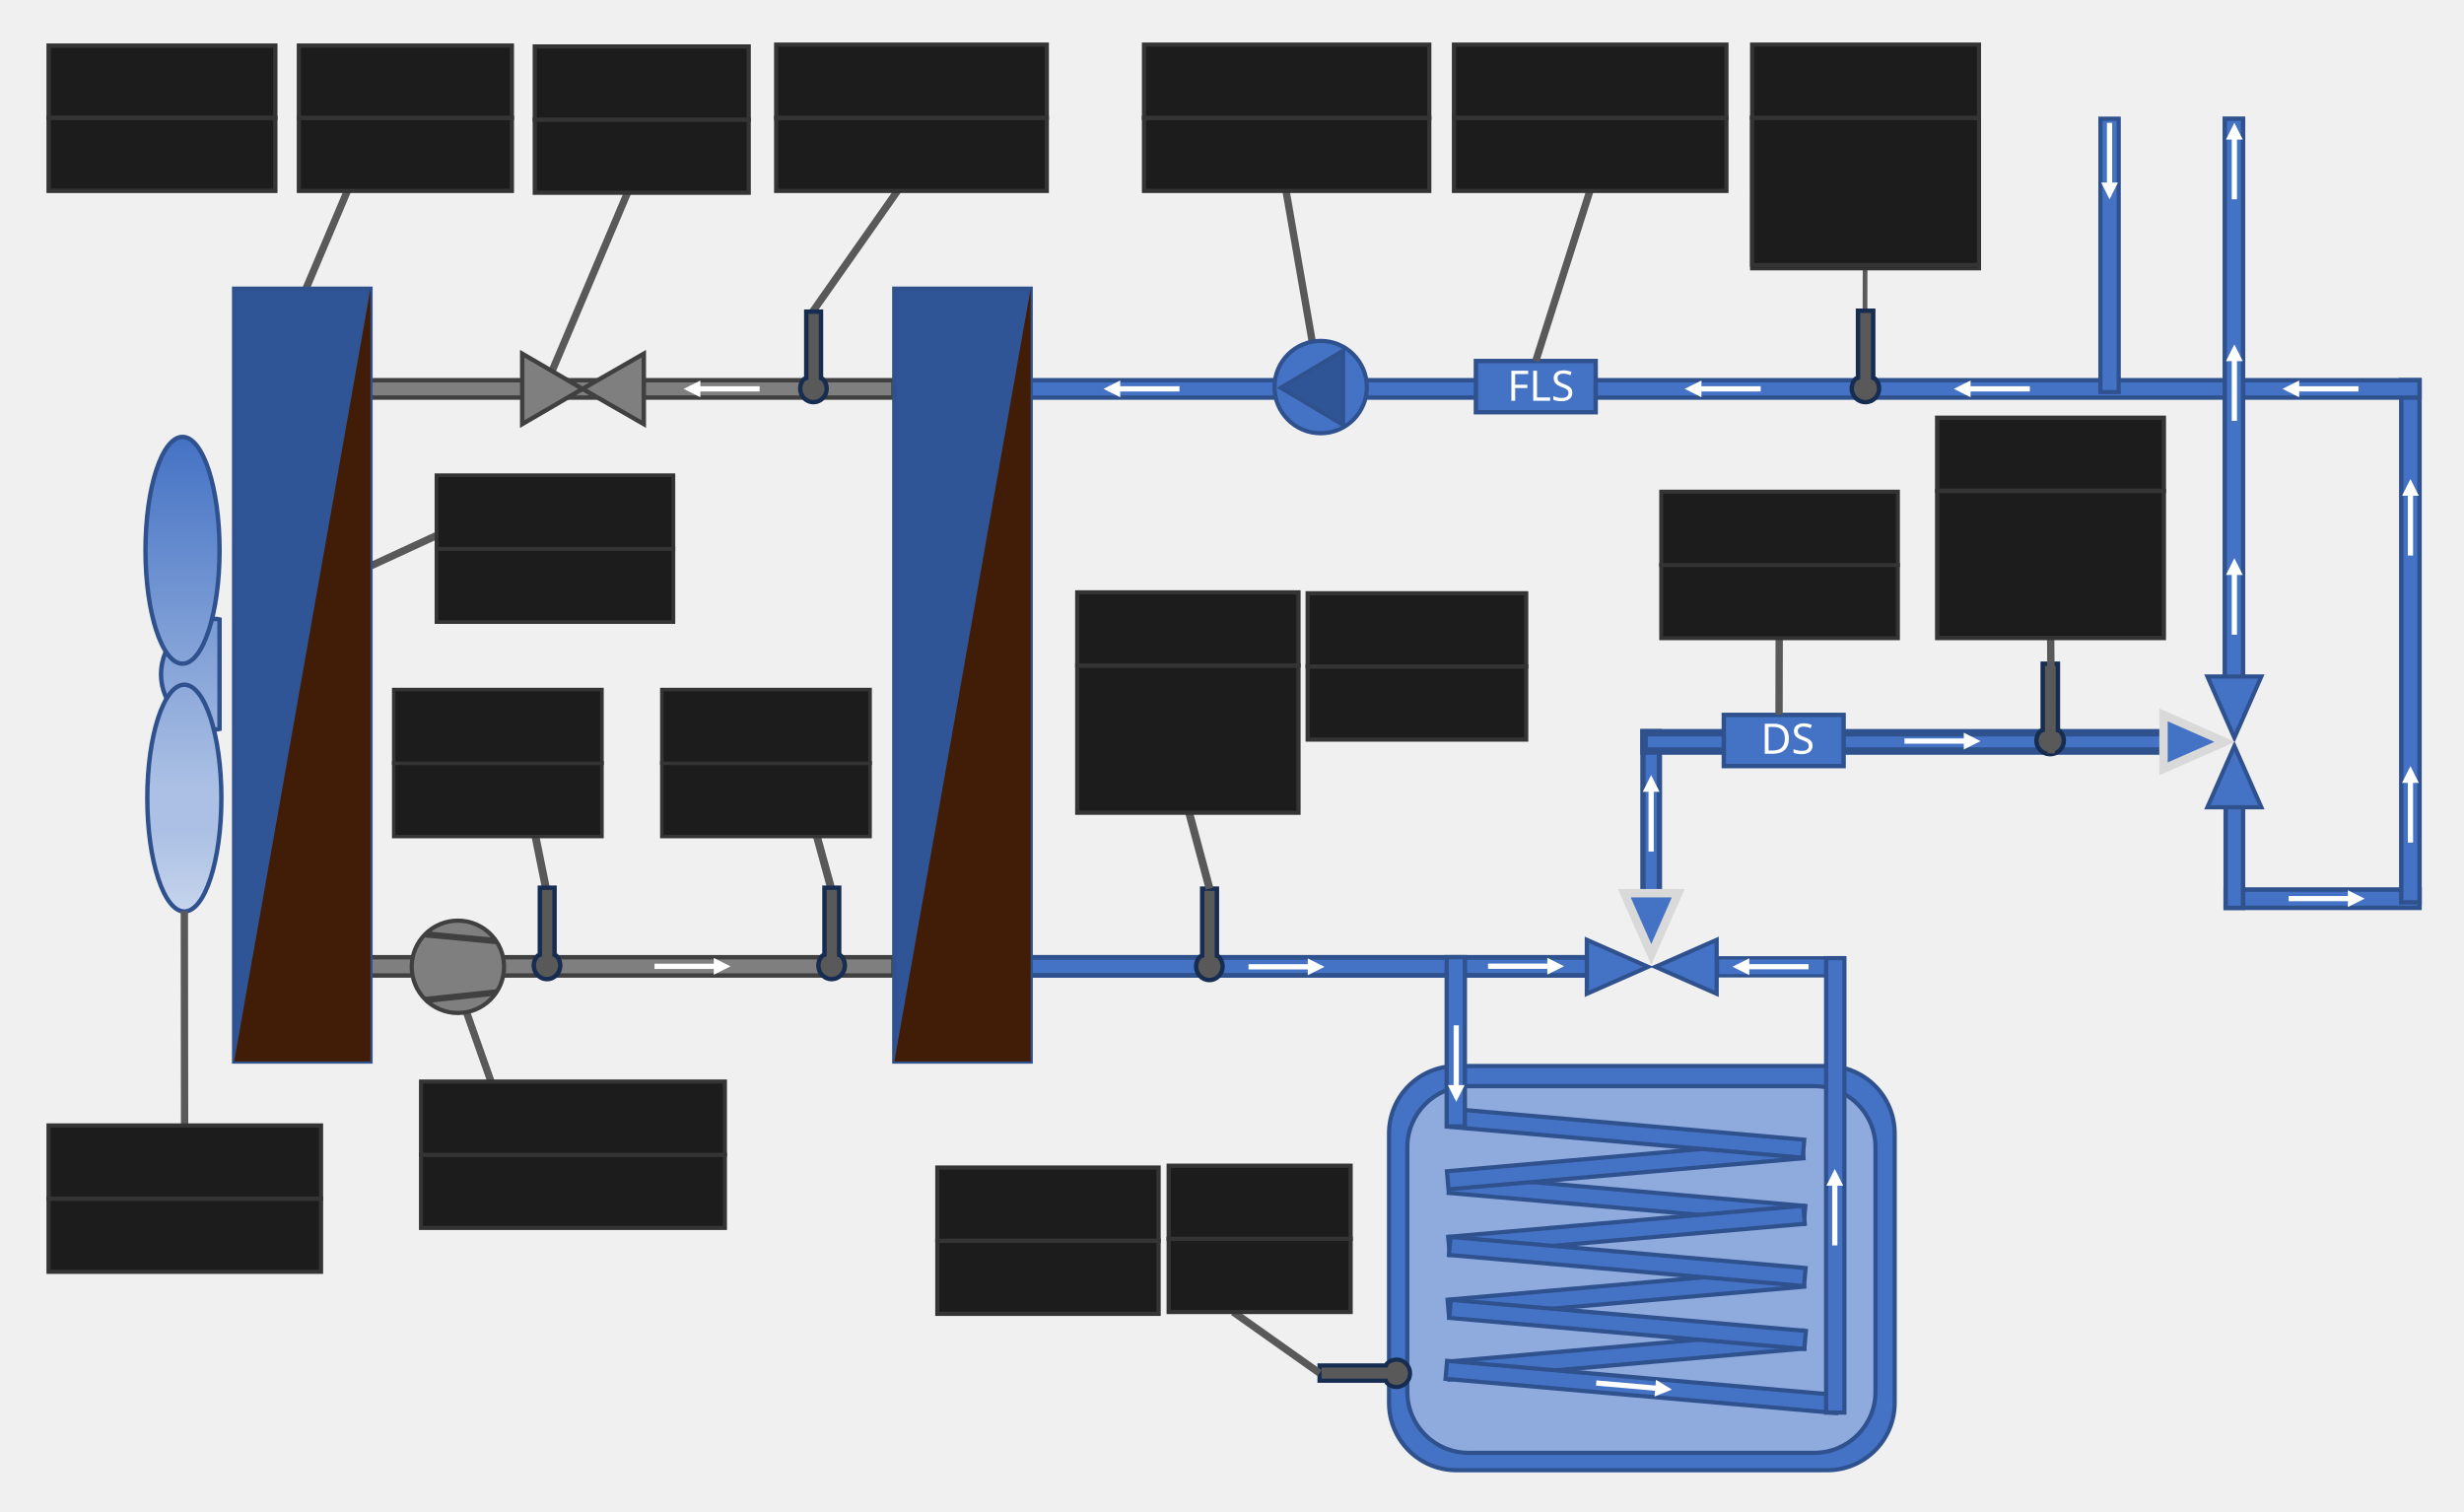
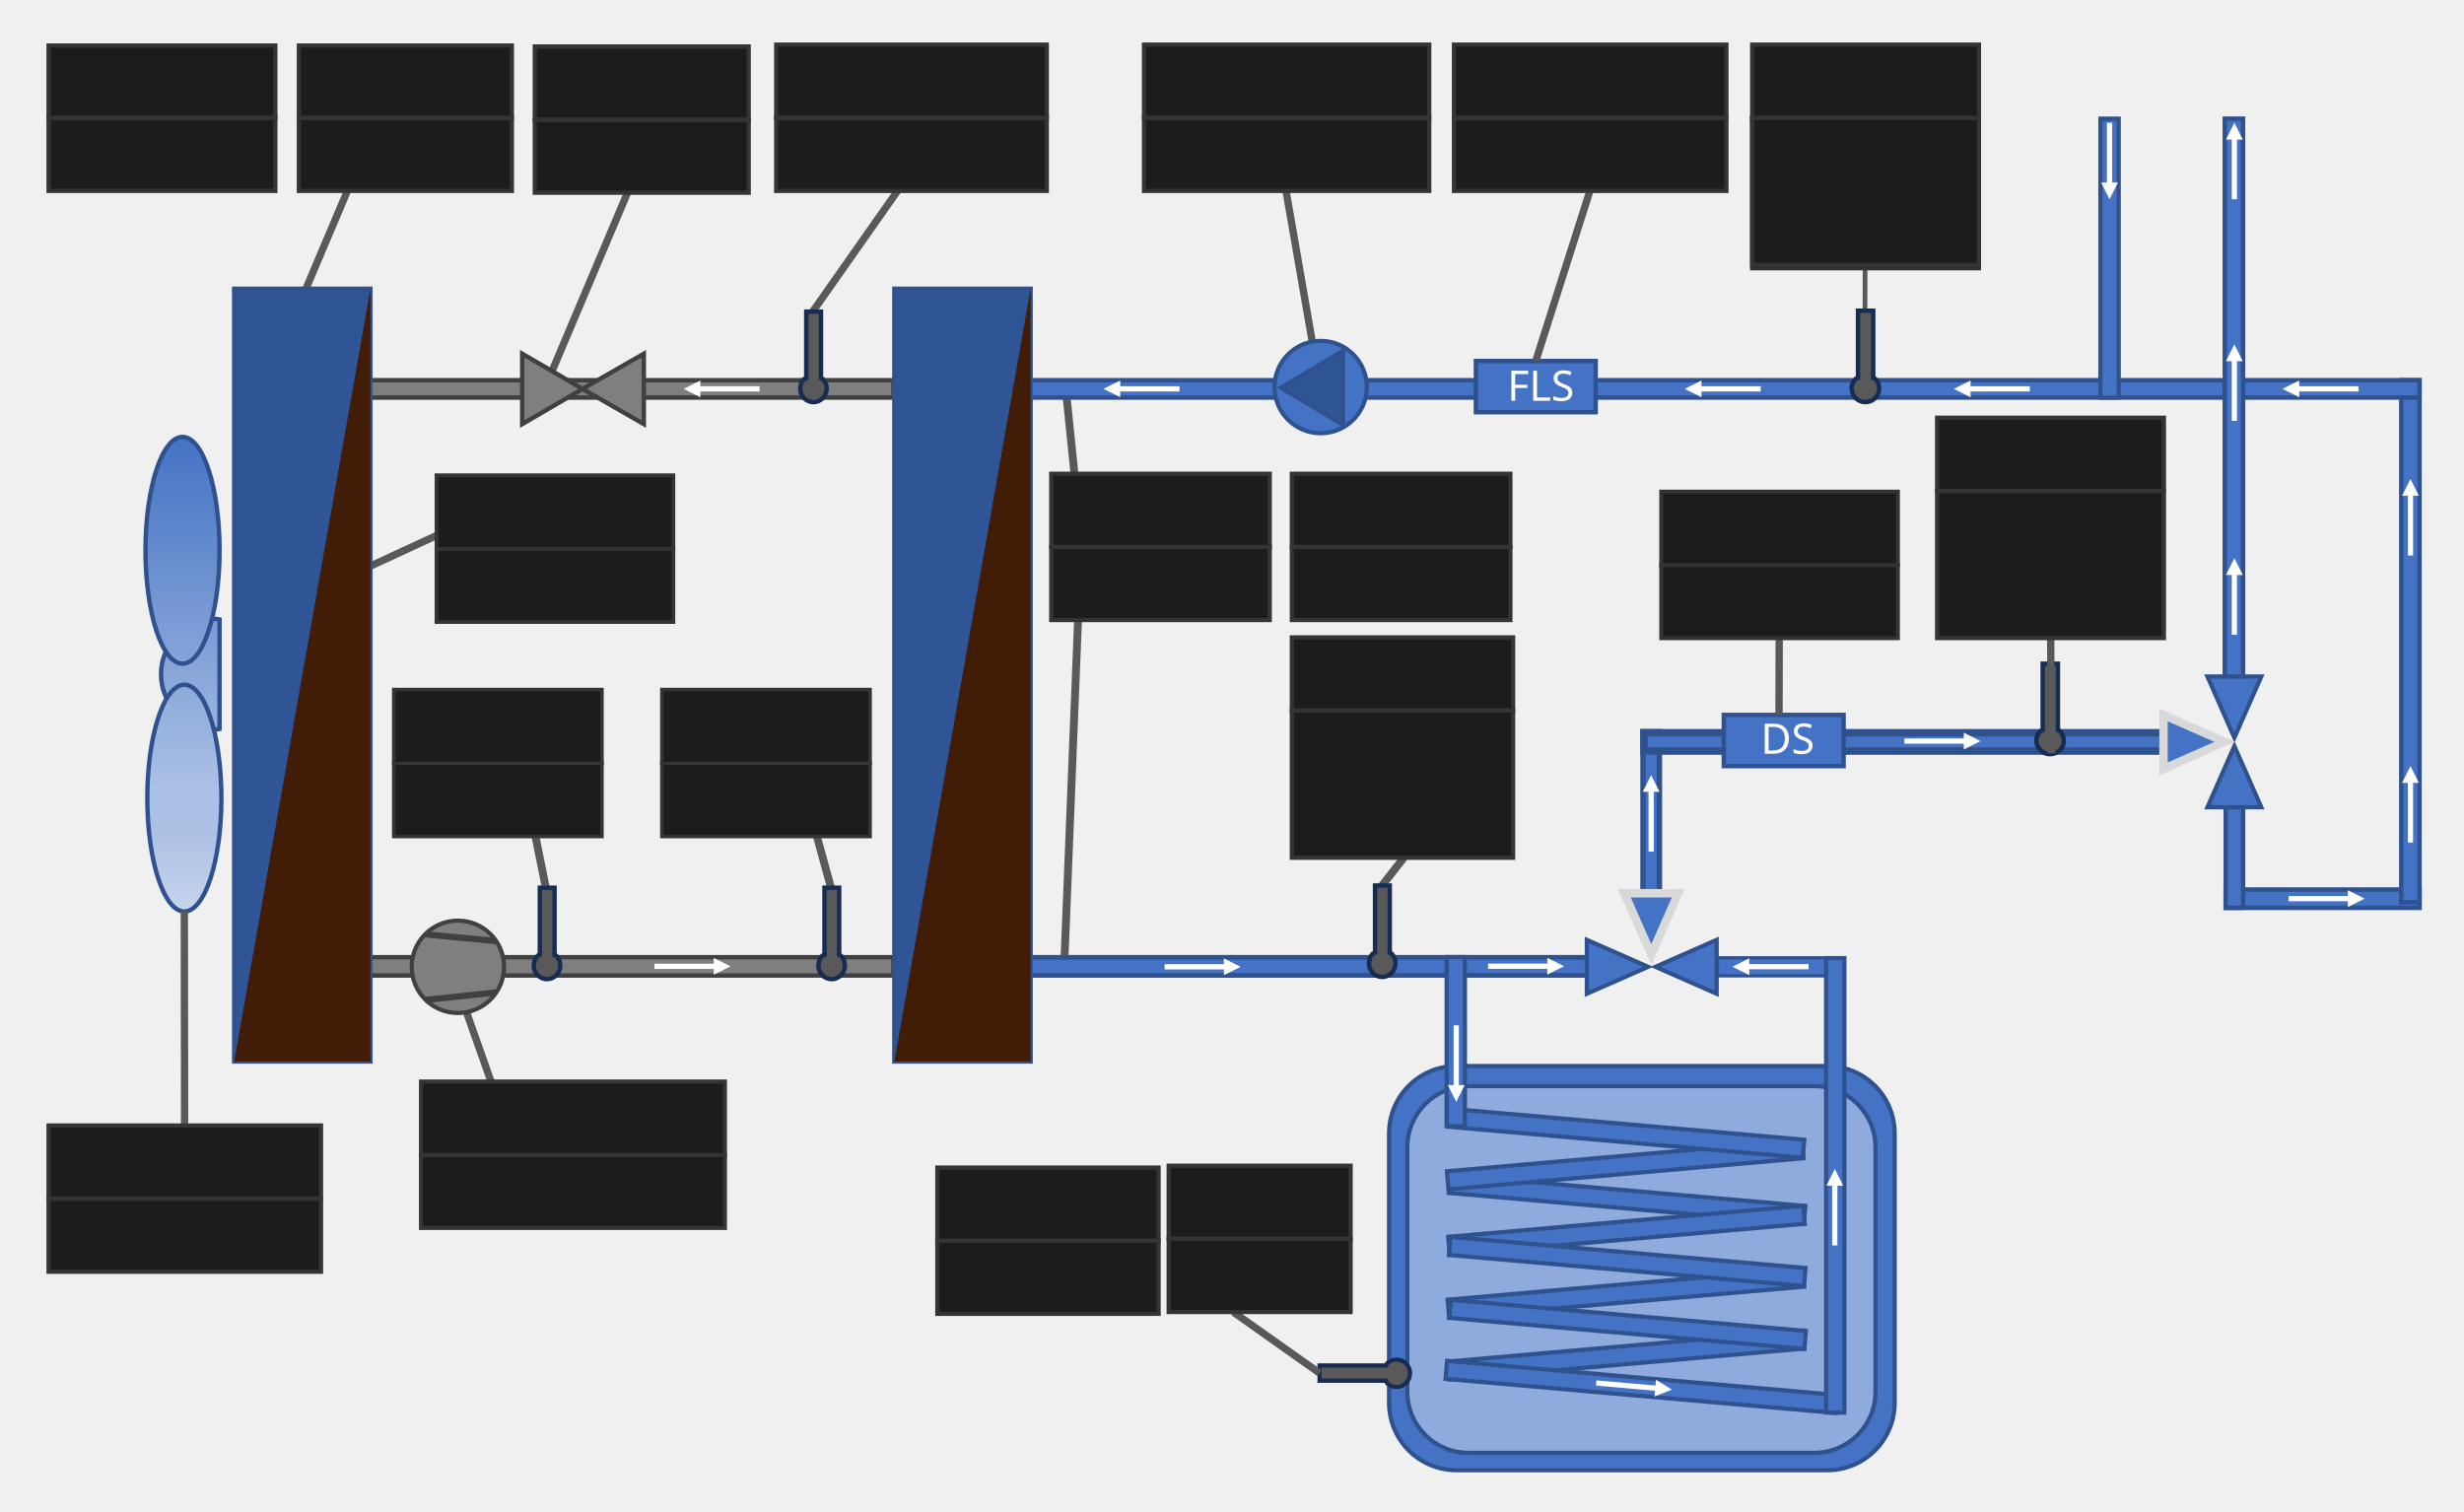
<svg xmlns="http://www.w3.org/2000/svg" width="2560" height="1570" viewBox="0 0 2560 1570" xml:space="preserve" overflow="hidden" version="1.1" id="svg88">
  <defs id="defs12">
    <linearGradient x1="362" y1="761.5" x2="362" y2="1280.5" gradientUnits="userSpaceOnUse" spreadMethod="reflect" id="fill0" gradientTransform="matrix(0.95,0,0,0.95,-154.8875,-267.9625)">
      <stop offset="0" stop-color="#4472C4" id="stop1" />
      <stop offset="0.74" stop-color="#ABC0E4" id="stop2" />
      <stop offset="0.83" stop-color="#ABC0E4" id="stop3" />
      <stop offset="1" stop-color="#C7D5ED" id="stop4" />
    </linearGradient>
    <linearGradient x1="362" y1="761.5" x2="362" y2="1280.5" gradientUnits="userSpaceOnUse" spreadMethod="reflect" id="fill1" gradientTransform="matrix(0.95,0,0,0.95,-154.8875,-267.9625)">
      <stop offset="0" stop-color="#4472C4" id="stop5" />
      <stop offset="0.74" stop-color="#ABC0E4" id="stop6" />
      <stop offset="0.83" stop-color="#ABC0E4" id="stop7" />
      <stop offset="1" stop-color="#C7D5ED" id="stop8" />
    </linearGradient>
    <linearGradient x1="362" y1="761.5" x2="362" y2="1280.5" gradientUnits="userSpaceOnUse" spreadMethod="reflect" id="fill2" gradientTransform="matrix(0.95,0,0,0.95,-154.8875,-267.9625)">
      <stop offset="0" stop-color="#4472C4" id="stop9" />
      <stop offset="0.74" stop-color="#ABC0E4" id="stop10" />
      <stop offset="0.83" stop-color="#ABC0E4" id="stop11" />
      <stop offset="1" stop-color="#C7D5ED" id="stop12" />
    </linearGradient>
  </defs>
  <g id="layer1" transform="translate(1.5625,-1.5625)">
+     <g id="Spreizung" transform="matrix(0.95,0,0,0.95,-318.7104,-117.8248)" style="display:inline">
+       <path d="m 1104.467,870.596 14.549,-363.753" stroke="#595959" stroke-width="13.719" stroke-miterlimit="8" fill="none" fill-rule="evenodd" id="path18-8-8" style="display:inline;stroke-width:8.163;stroke-dasharray:none" transform="matrix(1.052632,0,0,1.052632,335.4846,256.3531)" />
+       <path d="M 1510.739,661.48 1499.295,549.94" stroke="#595959" stroke-width="13.719" stroke-miterlimit="8" fill="none" fill-rule="evenodd" id="path18-8" style="display:inline;stroke-width:8.593;stroke-dasharray:none" />
+       <rect x="1483.5" y="723.752" width="239" height="80" stroke="#343434" stroke-width="4.583" stroke-miterlimit="8" fill="#1c1c1c" id="spread_value" />
+       <rect x="1483.5" y="643.752" width="239" height="80" stroke="#343434" stroke-width="4.583" stroke-miterlimit="8" fill="#1c1c1c" id="spread_label" />
+     </g>
    <g id="refrigerant-pipes" style="display:inline">
      <rect x="382.337" y="396.562" width="544.35" height="18.05" stroke="#404040" stroke-width="4.583" stroke-miterlimit="8" fill="#7f7f7f" id="rect12" />
      <rect x="366.188" y="996.013" width="560.5" height="19" stroke="#404040" stroke-width="4.583" stroke-miterlimit="8" fill="#7f7f7f" id="rect21" />
      <path d="m 678.438,1002.774 h 65.93 v 5.434 h -65.93 z m 61.579,-5.995 17.413,8.711 -17.413,8.711 z" fill="#ffffff" id="Flow-Arrow-2" style="stroke-width:0.95" />
      <path d="m 787.655,402.867 h -65.93 v 5.434 h 65.93 z m -61.579,-5.995 -17.413,8.711 17.413,8.711 z" fill="#ffffff" id="Flow-Arrow-1" style="stroke-width:0.95" />
    </g>
    <g id="fan">
      <path d="m 223.256,644.513 3.281,0.662 V 758.798 l -3.281,0.665 c -31.767,0 -57.519,-25.735 -57.519,-57.475 0,-31.742 25.752,-57.475 57.519,-57.475 z" stroke="#2f528f" stroke-width="4.583" stroke-miterlimit="8" fill="url(#fill2)" fill-rule="evenodd" id="path26" style="fill:url(#fill2)" />
      <path d="m 151.488,830.712 c 0,-65.056 17.225,-117.8 38.475,-117.8 21.25,0 38.475,52.744 38.475,117.8 0,65.056 -17.225,117.8 -38.475,117.8 -21.25,0 -38.475,-52.744 -38.475,-117.8 z" stroke="#2f528f" stroke-width="4.583" stroke-miterlimit="8" fill="url(#fill0)" fill-rule="evenodd" id="path24" style="fill:url(#fill0)" />
      <path d="m 149.588,573.263 c 0,-65.059 17.225,-117.8 38.475,-117.8 21.249,0 38.475,52.741 38.475,117.8 0,65.059 -17.226,117.8 -38.475,117.8 -21.25,0 -38.475,-52.741 -38.475,-117.8 z" stroke="#2f528f" stroke-width="4.583" stroke-miterlimit="8" fill="url(#fill1)" fill-rule="evenodd" id="path25" style="fill:url(#fill1)" />
    </g>
-     <g id="dhw-pipes">
+     <g id="dhw-pipes" style="display:inline">
      <rect x="1782.775" y="996.64" width="112.912" height="18.695" stroke="#2f528f" stroke-width="3.421" stroke-miterlimit="8" fill="#4472c4" id="rect18" />
      <rect x="1705.442" y="761.725" width="17.059" height="193.258" stroke="#2f528f" stroke-width="5.574" stroke-miterlimit="8" fill="#4472c4" id="rect15-9" />
      <rect x="1706.551" y="762.828" width="561.079" height="19" stroke="#2f528f" stroke-width="7.78" stroke-miterlimit="8" fill="#4472c4" id="rect71-0" style="display:inline" />
      <rect x="2310.837" y="925.713" width="201.4" height="19" stroke="#2f528f" stroke-width="4.661" stroke-miterlimit="8" fill="#4472c4" id="rect71" />
      <rect x="2310.837" y="821.213" width="18.05" height="123.5" stroke="#2f528f" stroke-width="4.583" stroke-miterlimit="8" fill="#4472c4" id="rect15" />
      <rect x="2493.238" y="396.562" width="19" height="542.45" stroke="#2f528f" stroke-width="4.583" stroke-miterlimit="8" fill="#4472c4" id="rect70" />
      <rect x="1059.688" y="396.562" width="1452.55" height="18.05" stroke="#2f528f" stroke-width="4.583" stroke-miterlimit="8" fill="#4472c4" id="rect17" />
-       <rect x="2180.688" y="124.862" width="19" height="284.05" stroke="#2f528f" stroke-width="4.354" stroke-miterlimit="8" fill="#4472c4" id="rect16" />
+       <rect x="2180.688" y="124.862" width="19" height="289.75" stroke="#2f528f" stroke-width="4.398" stroke-miterlimit="8" fill="#4472c4" id="rect16" />
      <rect x="2309.887" y="124.862" width="19" height="605.15" stroke="#2f528f" stroke-width="4.583" stroke-miterlimit="8" fill="#4472c4" id="rect19" />
      <rect x="1017.786" y="996.164" width="659.095" height="18.698" stroke="#2f528f" stroke-width="4.964" stroke-miterlimit="8" fill="#4472c4" id="rect22" />
    </g>
    <g id="evaporator">
      <rect x="927.638" y="301.562" width="141.55" height="802.75" stroke="#2f528f" stroke-width="4.583" stroke-miterlimit="8" fill="#2f5597" id="rect30" />
      <path d="m 927.638,1104.312 141.55,-802.75 v 802.75 z" stroke="#2f528f" stroke-width="0" stroke-miterlimit="8" fill="#411d07" fill-rule="evenodd" id="path30" style="display:inline" />
    </g>
    <g id="DHW-Valve" transform="matrix(0.95,0,0,0.95,10.71258,-28.5625)">
      <path d="m 1972.5,1370.5 -67,-29.5 67,-29.5 z" stroke="#2f528f" stroke-width="4.583" stroke-miterlimit="8" fill="#4472c4" fill-rule="evenodd" id="path49" transform="translate(-108,-252)" style="display:inline" />
      <path d="m 1830.5,1311.5 67,29.5 -67,29.5 z" stroke="#2f528f" stroke-width="4.583" stroke-miterlimit="8" fill="#4472c4" fill-rule="evenodd" id="path50" transform="translate(-108,-252)" />
      <path d="m 1930.5,1260.5 -29.5,67 -29.5,-67 z" stroke="#d9d9d9" stroke-width="9.167" stroke-miterlimit="8" fill="#4472c4" fill-rule="evenodd" id="path51" transform="translate(-108,-252)" />
    </g>
    <g id="water-tank">
      <path d="m 1441.588,1179.049 c 0,-38.656 31.331,-69.987 69.987,-69.987 h 385.377 c 38.656,0 69.987,31.331 69.987,69.987 v 279.927 c 0,38.656 -31.331,69.987 -69.987,69.987 h -385.377 c -38.656,0 -69.987,-31.331 -69.987,-69.987 z" stroke="#2f528f" stroke-width="4.354" stroke-miterlimit="8" fill="#4472c4" fill-rule="evenodd" id="path71" style="display:inline" />
      <path d="m 1460.588,1193.451 c 0,-35.065 28.424,-63.489 63.489,-63.489 h 359.423 c 35.065,0 63.489,28.424 63.489,63.489 v 253.973 c 0,35.065 -28.424,63.489 -63.489,63.489 h -359.423 c -35.065,0 -63.489,-28.424 -63.489,-63.489 z" stroke="#2f528f" stroke-width="4.354" stroke-miterlimit="8" fill="#8faadc" fill-rule="evenodd" id="path72" style="display:inline" />
      <path d="m 1505.247,1222.179 368.866,32.272 -1.643,18.715 -368.866,-32.272 z" stroke="#2f528f" stroke-width="4.354" stroke-miterlimit="8" fill="#4472c4" fill-rule="evenodd" id="path74" />
      <path d="m 1503.043,1286.513 368.866,-32.272 1.634,18.715 -368.866,32.272 z" stroke="#2f528f" stroke-width="4.354" stroke-miterlimit="8" fill="#4472c4" fill-rule="evenodd" id="path75" />
      <path d="m 1501.723,1218.398 368.866,-32.272 1.634,18.715 -368.866,32.272 z" stroke="#2f528f" stroke-width="4.354" stroke-miterlimit="8" fill="#4472c4" fill-rule="evenodd" id="path76" />
      <path d="m 1502.426,1351.825 368.866,-32.272 1.634,18.715 -368.866,32.272 z" stroke="#2f528f" stroke-width="4.354" stroke-miterlimit="8" fill="#4472c4" fill-rule="evenodd" id="path77" />
      <path d="m 1505.494,1286.618 368.866,32.272 -1.643,18.715 -368.866,-32.272 z" stroke="#2f528f" stroke-width="4.354" stroke-miterlimit="8" fill="#4472c4" fill-rule="evenodd" id="path78" />
      <path d="m 1502.701,1416.112 368.866,-32.272 1.634,18.715 -368.866,32.272 z" stroke="#2f528f" stroke-width="4.354" stroke-miterlimit="8" fill="#4472c4" fill-rule="evenodd" id="path79" />
      <path d="m 1505.836,1351.996 368.866,32.272 -1.643,18.715 -368.866,-32.272 z" stroke="#2f528f" stroke-width="4.354" stroke-miterlimit="8" fill="#4472c4" fill-rule="evenodd" id="path80" />
      <path d="m 1501.922,1415.352 405.755,35.502 -1.634,18.715 -405.755,-35.502 z" stroke="#2f528f" stroke-width="4.354" stroke-miterlimit="8" fill="#4472c4" fill-rule="evenodd" id="path81" />
    </g>
    <path d="m 1504.136,1153.361 368.866,32.272 -1.643,18.715 -368.866,-32.272 z" stroke="#2f528f" stroke-width="4.354" stroke-miterlimit="8" fill="#4472c4" fill-rule="evenodd" id="path73" />
    <g id="BPV-Valve" transform="matrix(0.95,0,0,0.95,-52.2875,-28.5625)">
      <path d="m 2634.5,1023.5 -29.5,67 -29.5,-67 z" stroke="#2f528f" stroke-width="4.583" stroke-miterlimit="8" fill="#4472c4" fill-rule="evenodd" id="path52" transform="translate(-108,-252)" />
      <path d="m 2575.5,1166.5 29.5,-67 29.5,67 z" stroke="#2f528f" stroke-width="4.583" stroke-miterlimit="8" fill="#4472c4" fill-rule="evenodd" id="path53" transform="translate(-108,-252)" />
      <path d="m 2527.5,1065.5 67,29.5 -67,29.5 z" stroke="#d9d9d9" stroke-width="9.167" stroke-miterlimit="8" fill="#4472c4" fill-rule="evenodd" id="path54" transform="translate(-108,-252)" />
    </g>
    <rect x="1501.487" y="995.908" width="18.901" height="175.805" stroke="#2f528f" stroke-width="4.453" stroke-miterlimit="8" fill="#4472c4" id="rect81" />
    <rect x="1895.688" y="996.963" width="19" height="472.15" stroke="#2f528f" stroke-width="4.354" stroke-miterlimit="8" fill="#4472c4" id="rect82" />
    <rect style="fill:none;stroke:none;stroke-width:4.077" id="dhw_mixer_value" width="139.254" height="57.651" x="1645.11" y="1037.35" />
    <rect style="fill:none;stroke:none;stroke-width:7.89" id="bypass_value" width="69.457" height="140.204" x="2351.225" y="702.185" />
    <g id="Flow-Arrows" style="display:inline">
      <path d="m 1711.187,886.256 v -66.428 h 5.434 v 66.428 z m -5.995,-62.074 8.711,-17.416 8.711,17.416 z" fill="#ffffff" id="Flow-Arrow-7" style="stroke-width:0.95" />
      <path d="m 1977.138,768.773 h 65.93 v 5.434 h -65.93 z m 61.579,-5.995 17.413,8.711 -17.413,8.711 z" fill="#ffffff" id="Flow-Arrow-8" style="stroke-width:0.95" />
-       <path d="m 1295.572,1003.27 h 65.93 v 5.434 h -65.93 z m 61.579,-5.995 17.413,8.711 -17.413,8.711 z" fill="#ffffff" id="Flow-Arrow-6" style="stroke-width:0.95" />
+       <path d="m 1208.438,1003.27 h 65.93 v 5.434 h -65.93 z m 61.579,-5.995 17.413,8.711 -17.413,8.711 z" fill="#ffffff" id="Flow-Arrow-6" style="stroke-width:0.95" />
      <path d="m 2107.367,402.832 h -65.93 v 5.434 h 65.93 z m -61.579,-5.995 -17.413,8.711 17.413,8.711 z" fill="#ffffff" id="Flow-Arrow-5" style="stroke-width:0.95" />
      <path d="m 1827.763,402.832 h -65.93 v 5.434 h 65.93 z m -61.579,-5.995 -17.413,8.711 17.413,8.711 z" fill="#ffffff" id="Flow-Arrow-4" style="stroke-width:0.95" />
      <path d="m 1223.889,402.832 h -65.93 v 5.434 h 65.93 z m -61.579,-5.995 -17.413,8.711 17.413,8.711 z" fill="#ffffff" id="Flow-Arrow-3" style="stroke-width:0.95" />
    </g>
    <g id="bpv-closed-arrows" transform="matrix(0.95,0,0,0.95,-52.2875,-28.5625)" style="display:inline">
      <path d="m 2363.36,166 v 69.924 h -5.72 V 166 Z m 6.31,65.341 -9.17,18.333 -9.17,-18.333 z" fill="#ffffff" id="path67" />
      <path d="M 2602.14,501.674 V 431.75 h 5.72 v 69.924 z m -6.31,-65.341 9.17,-18.333 9.17,18.333 z" fill="#ffffff" id="path68" transform="translate(-108,-252)" />
      <path d="m 2494.14,492 v -69.924 h 5.72 V 492 Z m -6.31,-65.341 9.17,-18.333 9.17,18.333 z" fill="#ffffff" id="path68-4" />
      <path d="m 2494.14,725.798 v -69.924 h 5.72 v 69.924 z m -6.31,-65.341 9.17,-18.333 9.17,18.333 z" fill="#ffffff" id="path68-8" />
    </g>
    <g id="bpv-open-arrows" transform="matrix(0.95,0,0,0.95,-52.2875,-28.5625)" style="display:inline">
      <path d="M 2686.71,953.174 V 883.25 h 5.72 v 69.924 z m -6.31,-65.341 9.17,-18.333 9.17,18.333 z" fill="#ffffff" id="path68-0-2" />
      <path d="m 2686.71,639.195 v -69.924 h 5.72 v 69.924 z m -6.31,-65.341 9.17,-18.333 9.17,18.333 z" fill="#ffffff" id="path68-0-2-4" />
      <path d="m 2632.727,454.1 h -69.4 v 5.72 h 69.4 z m -64.82,-6.31 -18.33,9.17 18.33,9.17 z" fill="#ffffff" id="path88-9-5" />
      <path d="m 2556.3,1011.58 h 69.4 v 5.72 h -69.4 z m 64.82,-6.31 18.33,9.17 -18.33,9.17 z" fill="#ffffff" id="path88-9-8" />
    </g>
    <g id="dhw-closed-arrows">
      <path d="m 1544.438,1002.655 h 65.93 v 5.434 h -65.93 z m 61.579,-5.994 17.413,8.711 -17.413,8.711 z" fill="#ffffff" id="Flow-Arrow-6-4" style="display:inline;stroke-width:0.95" />
    </g>
    <g id="dhw-open-arrows" transform="matrix(0.95,0,0,0.95,-52.2875,-28.5625)" style="display:inline">
      <path d="m 2031.282,1086.026 h -69.4 v 5.72 h 69.4 z m -64.82,-6.31 -18.33,9.17 18.33,9.17 z" fill="#ffffff" id="Flow-Arrow-4-8" />
      <path d="m 2057.14,1393.67 v -69.92 h 5.72 v 69.92 z m -6.31,-65.34 9.17,-18.33 9.17,18.33 z" fill="#ffffff" id="path83" />
      <path d="m 1799.333,1541.253 69.136,6.049 -0.498,5.698 -69.136,-6.049 z m 65.123,-0.637 17.461,10.733 -19.059,7.537 z" fill="#ffffff" id="path88-9-2-7" />
      <path d="m 1648.86,1153 v 69.92 h -5.72 V 1153 Z m 6.31,65.34 -9.17,18.33 -9.17,-18.33 z" fill="#ffffff" id="path82" />
    </g>
    <g id="Info" transform="matrix(0.95,0,0,0.95,-50.80748,553.2394)">
      <rect style="fill:none;stroke:none;stroke-width:5.698" id="t_room_is_value" width="526.316" height="80.5" x="2179.5" y="866.656" />
      <rect style="fill:none;stroke:none;stroke-width:5.846" id="cop_value" width="526.316" height="80.5" x="2179.5" y="787.709" />
      <rect style="fill:none;stroke:none;stroke-width:6.154" id="therm_leistung_value" width="526.316" height="80.5" x="2179.5" y="708.761" />
      <rect style="fill:none;stroke:none;stroke-width:7.364" id="betriebsart_value" width="526.316" height="80.5" x="2179.5" y="629.814" />
      <rect style="fill:none;stroke:none;stroke-width:7.953" id="betriebsmodus_value" width="526.316" height="80.5" x="2179.5" y="550.866" />
      <rect style="fill:none;stroke:none;stroke-width:7.876" id="fehlercode_value" width="526.316" height="78.947" x="2179.5" y="471.919" />
    </g>
    <g id="Speicher-Soll" transform="matrix(0.95,0,0,0.95,-52.2875,-83.6625)" style="display:inline">
      <path d="m 1369.388,1435.967 v -15.818 h 69.169 l 0.807,-1.966 c 2.555,-2.575 6.08,-4.17 9.975,-4.17 7.78,0 14.098,6.384 14.098,14.25 0,7.866 -6.317,14.25 -14.098,14.25 -3.895,0 -7.42,-1.596 -9.975,-4.17 l -0.979,-2.375 z" stroke="#172c51" stroke-width="4.354" stroke-miterlimit="8" fill="#595959" fill-rule="evenodd" id="path87" transform="matrix(1.052632,0,0,1.052632,55.03947,88.06579)" />
      <path d="m 1369.388,1428.058 -89.656,-63.446" stroke="#595959" stroke-width="7.62" stroke-miterlimit="8" fill="none" fill-rule="evenodd" id="path12" transform="matrix(1.052632,0,0,1.052632,55.03947,88.06579)" />
      <rect x="1439.5" y="1696.5" width="199" height="80" stroke="#343434" stroke-width="4.583" stroke-miterlimit="8" fill="#1c1c1c" id="storage_setpoint_value" transform="translate(-108,-252)" />
      <rect x="1439.5" y="1616.5" width="199" height="80" stroke="#343434" stroke-width="4.583" stroke-miterlimit="8" fill="#1c1c1c" id="storage_setpoint_label" transform="translate(-108,-252)" />
    </g>
    <g id="Speicher" transform="matrix(0.95,0,0,0.95,-52.2875,-83.6625)" style="display:inline">
      <rect x="1186.5" y="1698.5" width="242" height="80" stroke="#343434" stroke-width="4.583" stroke-miterlimit="8" fill="#1c1c1c" id="storage_value" transform="translate(-108,-252)" />
      <rect x="1186.5" y="1618.5" width="242" height="80" stroke="#343434" stroke-width="4.583" stroke-miterlimit="8" fill="#1c1c1c" id="storage_label" transform="translate(-108,-252)" />
    </g>
    <g id="Verdichter" transform="matrix(0.95,0,0,0.95,-42.2875,-28.5625)" style="display:inline">
      <path d="m 477.263,1036.501 39.142,110.881" stroke="#595959" stroke-width="7.62" stroke-miterlimit="8" fill="none" fill-rule="evenodd" id="path55" transform="matrix(1.052632,0,0,1.052632,44.51316,30.06579)" />
      <g id="compressor_on_off_group" transform="translate(-147.368)">
        <rect style="fill:none;fill-opacity:1;stroke:none;stroke-width:14.437" id="comp_rect" width="111.141" height="105.584" x="638.208" y="1036.208" />
        <path d="m 748.5,1341 c 0,-27.89 22.609,-50.5 50.5,-50.5 27.89,0 50.5,22.61 50.5,50.5 0,27.89 -22.61,50.5 -50.5,50.5 -27.891,0 -50.5,-22.61 -50.5,-50.5 z" stroke="#404040" stroke-width="4.583" stroke-miterlimit="8" fill="#7f7f7f" fill-rule="evenodd" id="path40" transform="translate(-108,-252)" />
        <path d="M 0,0 77.526,8.22" stroke="#404040" stroke-width="6.875" stroke-miterlimit="8" fill="none" fill-rule="evenodd" transform="matrix(1,0,0,-1,655.5,1125.23)" id="path41" />
        <path d="m 763.5,1305.5 77.431,7.347" stroke="#404040" stroke-width="6.875" stroke-miterlimit="8" fill="none" fill-rule="evenodd" id="path42" transform="translate(-108,-252)" />
      </g>
      <rect x="503.29" y="1294.442" width="332.403" height="80.144" stroke="#343434" stroke-width="4.439" stroke-miterlimit="8" fill="#1c1c1c" id="compressor_value" />
      <rect x="503.29" y="1214.442" width="332.403" height="80.144" stroke="#343434" stroke-width="4.439" stroke-miterlimit="8" fill="#1c1c1c" id="compressor_label" />
    </g>
    <g id="Luefter" transform="matrix(0.95,0,0,0.95,-52.2875,-28.5625)" style="display:inline">
      <path d="m 189.963,948.038 0.264,222.405" stroke="#595959" stroke-width="7.62" stroke-miterlimit="8" fill="none" fill-rule="evenodd" id="path69" transform="matrix(1.052632,0,0,1.052632,55.03947,30.06579)" />
      <rect x="214.5" y="1594.5" width="298" height="80" stroke="#343434" stroke-width="4.583" stroke-miterlimit="8" fill="#1c1c1c" id="fan_value" transform="translate(-108,-252)" />
      <rect x="214.5" y="1514.5" width="298" height="80" stroke="#343434" stroke-width="4.583" stroke-miterlimit="8" fill="#1c1c1c" id="fan_label" transform="translate(-108,-252)" />
    </g>
    <g id="Vorlauf-BH" transform="matrix(0.95,0,0,0.95,-59.50625,-28.5625)" style="display:inline">
      <path d="m 2120.733,691.062 h 15.818 v 69.169 l 1.966,0.807 c 2.575,2.555 4.17,6.08 4.17,9.975 0,7.78 -6.384,14.098 -14.25,14.098 -7.866,0 -14.25,-6.317 -14.25,-14.098 0,-3.895 1.596,-7.42 4.17,-9.975 l 2.375,-0.979 z" stroke="#172c51" stroke-width="4.583" stroke-miterlimit="8" fill="#595959" fill-rule="evenodd" id="path64" transform="matrix(1.052632,0,0,1.052632,62.63816,30.06579)" />
      <path d="m 2129.012,663.987 0.75,120.175" stroke="#595959" stroke-width="7.62" stroke-miterlimit="8" fill="none" fill-rule="evenodd" id="path19" transform="matrix(1.052632,0,0,1.052632,62.63816,30.06579)" />
      <rect style="fill:none;stroke:none;stroke-width:5.187" id="flow_bh_uart_value" width="235.646" height="76.475" x="2018.237" y="587.987" transform="matrix(1.052632,0,0,1.052632,55.03947,30.06579)" />
      <rect style="fill:none;stroke:none;stroke-width:5.187" id="flow_bh_can_value" width="235.646" height="76.475" x="2018.237" y="511.513" transform="matrix(1.052632,0,0,1.052632,55.03947,30.06579)" />
      <rect x="2018.315" y="511.59" width="235.492" height="152.796" stroke="#343434" stroke-width="4.508" stroke-miterlimit="8" fill="#1c1c1c" id="rect65" transform="matrix(1.052632,0,0,1.052632,55.03947,30.06579)" />
      <rect x="2018.313" y="435.588" width="235.494" height="75.848" stroke="#343434" stroke-width="4.506" stroke-miterlimit="8" fill="#1c1c1c" id="flow_bh_label" transform="matrix(1.052632,0,0,1.052632,55.03947,30.06579)" />
    </g>
    <g id="Druck" transform="matrix(0.95,0,0,0.95,-49.61049,-28.5625)" style="display:inline">
      <rect x="1742.737" y="744.263" width="124.45" height="53.2" stroke="#2f528f" stroke-width="4.583" stroke-miterlimit="8" fill="#4472c4" id="rect63" style="display:inline" transform="matrix(1.052632,0,0,1.052632,101.3553,30.06579)" />
      <text fill="#ffffff" font-family="Calibri, Calibri_MSFontService, sans-serif" font-weight="400" font-size="43.7px" id="text63" x="1781.07" y="784.638" style="stroke-width:0.95" transform="matrix(1.052632,0,0,1.052632,101.3553,30.06579)">DS</text>
      <path d="m 1800.288,664.613 -0.181,79.501" stroke="#595959" stroke-width="7.62" stroke-miterlimit="8" fill="none" fill-rule="evenodd" id="path63" transform="matrix(1.052632,0,0,1.052632,101.3553,30.06579)" />
      <rect x="1721.687" y="588.312" width="245.947" height="76.301" stroke="#343434" stroke-width="4.053" stroke-miterlimit="8" fill="#1c1c1c" id="pressure_value" transform="matrix(1.052632,0,0,1.052632,55.03947,30.06579)" />
      <rect x="1721.687" y="512.312" width="245.947" height="76.301" stroke="#343434" stroke-width="4.053" stroke-miterlimit="8" fill="#1c1c1c" id="pressure_label" transform="matrix(1.052632,0,0,1.052632,55.03947,30.06579)" />
    </g>
-     <g id="Vorlauf-Soll" transform="matrix(0.95,0,0,0.95,-52.2875,-89.3625)" style="display:inline">
+     <g id="Vorlauf-Soll" transform="matrix(0.95,0,0,0.95,-68.71042,-213.5354)" style="display:inline">
      <rect x="1591.5" y="1076.5" width="239" height="80" stroke="#343434" stroke-width="4.583" stroke-miterlimit="8" fill="#1c1c1c" id="flow_setpoint_value" transform="translate(-108,-252)" />
      <rect x="1591.5" y="996.5" width="239" height="80" stroke="#343434" stroke-width="4.583" stroke-miterlimit="8" fill="#1c1c1c" id="flow_setpoint_label" transform="translate(-108,-252)" />
    </g>
-     <g id="Vorlauf" transform="matrix(0.95,0,0,0.95,-52.2875,-89.3625)" style="display:inline">
-       <path d="m 1247.465,924.763 h 15.295 v 69.873 l 1.891,0.807 c 2.498,2.584 4.037,6.146 4.037,10.079 0,7.866 -6.165,14.241 -13.775,14.241 -7.609,0 -13.775,-6.375 -13.775,-14.241 0,-3.933 1.539,-7.495 4.037,-10.079 l 2.289,-0.979 z" stroke="#172c51" stroke-width="4.583" stroke-miterlimit="8" fill="#595959" fill-rule="evenodd" id="path70" transform="matrix(1.052632,0,0,1.052632,55.03947,94.06579)" />
-       <path d="m 1255.112,924.763 -21.198,-78.85" stroke="#595959" stroke-width="13.719" stroke-miterlimit="8" fill="none" fill-rule="evenodd" id="path18" style="stroke-width:8.163;stroke-dasharray:none" transform="matrix(1.052632,0,0,1.052632,55.03947,94.06579)" />
+     <g id="Vorlauf" transform="matrix(0.95,0,0,0.95,170.6896,-42.58542)" style="display:inline">
+       <path d="m 1208.826,878.006 25.088,-32.093" stroke="#595959" stroke-width="13.719" stroke-miterlimit="8" fill="none" fill-rule="evenodd" id="path18" style="stroke-width:8.163;stroke-dasharray:none" transform="matrix(1.052632,0,0,1.052632,55.03947,94.06579)" />
+       <path d="m 1322.491,1014.868 h 16.1 v 73.55 l 1.99,0.85 c 2.63,2.72 4.25,6.47 4.25,10.61 0,8.28 -6.49,14.99 -14.5,14.99 -8.01,0 -14.5,-6.71 -14.5,-14.99 0,-4.14 1.62,-7.89 4.25,-10.61 l 2.41,-1.03 z" stroke="#172c51" stroke-width="4.825" stroke-miterlimit="8" fill="#595959" fill-rule="evenodd" id="path70" />
      <rect style="fill:none;stroke:none;stroke-width:8.593" id="flow_uart_value" width="242" height="80.5" x="1231.5" y="904" />
      <rect style="fill:none;stroke:none;stroke-width:8.593" id="flow_can_value" width="242" height="80.5" x="1231.5" y="759.5" transform="translate(0,64)" />
      <rect x="1339.5" y="1075.5" width="242" height="161" stroke="#343434" stroke-width="4.583" stroke-miterlimit="8" fill="#1c1c1c" id="rect56" transform="translate(-108,-252)" style="display:inline" />
      <rect x="1339.5" y="995.5" width="242" height="80" stroke="#343434" stroke-width="4.583" stroke-miterlimit="8" fill="#1c1c1c" id="flow_label" transform="translate(-108,-252)" />
    </g>
    <g id="hot_gas_condenser" transform="matrix(0.95,0,0,0.95,122.6058,9.09458)" style="display:inline">
      <path d="m 864.235,914.592 -18.637,-67.978" stroke="#595959" stroke-width="13.719" stroke-miterlimit="8" fill="none" fill-rule="evenodd" id="path18-2" style="stroke-width:8.163;stroke-dasharray:none" transform="matrix(1.052632,0,0,1.052632,-129.0588,9.511735)" />
      <path d="m 770.967,962.852 h 16.1 v 73.549 l 1.99,0.85 c 2.63,2.72 4.25,6.47 4.25,10.61 0,8.28 -6.49,14.99 -14.5,14.99 -8.01,0 -14.5,-6.71 -14.5,-14.99 0,-4.14 1.62,-7.89 4.25,-10.61 l 2.41,-1.03 z" stroke="#172c51" stroke-width="4.825" stroke-miterlimit="8" fill="#595959" fill-rule="evenodd" id="path70-8" />
      <rect x="672.079" y="775.787" width="216.35" height="76.704" stroke="#343434" stroke-width="3.65" stroke-miterlimit="8" fill="#1c1c1c" id="hot_gas_condenser_value" transform="matrix(1.052632,0,0,1.052632,-114.3219,9.511735)" />
      <rect x="672.079" y="699.787" width="216.35" height="76.704" stroke="#343434" stroke-width="3.65" stroke-miterlimit="8" fill="#1c1c1c" id="hot_gas_condenser_label" transform="matrix(1.052632,0,0,1.052632,-114.3219,9.511735)" />
    </g>
    <g id="hot_gas" transform="matrix(0.95,0,0,0.95,-155.958,9.09468)" style="display:inline">
      <path d="m 567.431,933.112 -18.67,-92.321" stroke="#595959" stroke-width="13.719" stroke-miterlimit="8" fill="none" fill-rule="evenodd" id="path18-2-0" style="stroke-width:8.163;stroke-dasharray:none" transform="matrix(1.052632,0,0,1.052632,164.1663,-9.573348)" />
      <path d="m 752.912,962.852 h 16.1 v 73.55 l 1.99,0.85 c 2.63,2.72 4.25,6.47 4.25,10.61 0,8.28 -6.49,14.99 -14.5,14.99 -8.01,0 -14.5,-6.71 -14.5,-14.99 0,-4.14 1.62,-7.89 4.25,-10.61 l 2.41,-1.03 z" stroke="#172c51" stroke-width="4.825" stroke-miterlimit="8" fill="#595959" fill-rule="evenodd" id="path70-8-8" />
      <rect x="672.079" y="775.787" width="216.35" height="76.704" stroke="#343434" stroke-width="3.65" stroke-miterlimit="8" fill="#1c1c1c" id="hot_gas_value" transform="matrix(1.052632,0,0,1.052632,-114.3219,9.511735)" />
      <rect x="672.079" y="699.787" width="216.35" height="76.704" stroke="#343434" stroke-width="3.65" stroke-miterlimit="8" fill="#1c1c1c" id="hot_gas_label" transform="matrix(1.052632,0,0,1.052632,-114.3219,9.511735)" />
    </g>
    <g id="Verdampfer" transform="matrix(0.95,0,0,0.95,-111.6505,-213.6328)" style="display:inline">
      <path d="m 472.846,548.267 -144.863,66.934" stroke="#595959" stroke-width="7.62" stroke-miterlimit="8" fill="none" fill-rule="evenodd" id="path21" transform="matrix(1.052632,0,0,1.052632,117.5268,224.8766)" />
      <rect x="429.273" y="563.41" width="246.113" height="76.467" stroke="#343434" stroke-width="3.887" stroke-miterlimit="8" fill="#1c1c1c" id="evaporator_value" transform="matrix(1.052632,0,0,1.052632,141.3882,233.1908)" />
      <rect x="429.273" y="487.41" width="246.113" height="76.467" stroke="#343434" stroke-width="3.887" stroke-miterlimit="8" fill="#1c1c1c" id="evaporator_label" transform="matrix(1.052632,0,0,1.052632,141.3882,233.1908)" />
    </g>
    <g id="Ruecklauf" transform="matrix(0.95,0,0,0.95,-48.38331,-28.5625)" style="display:inline">
      <path d="m 2088.89,382.536 0.16,-61.536" stroke="#595959" stroke-width="5.146" stroke-miterlimit="8" fill="none" fill-rule="evenodd" id="path20" />
      <path d="m 1928.833,324.363 h 15.818 v 69.872 l 1.966,0.811 c 2.575,2.578 4.17,6.139 4.17,10.073 0,7.867 -6.384,14.244 -14.25,14.244 -7.866,0 -14.25,-6.377 -14.25,-14.244 0,-3.934 1.596,-7.495 4.17,-10.073 l 2.375,-0.983 z" stroke="#172c51" stroke-width="4.583" stroke-miterlimit="8" fill="#595959" fill-rule="evenodd" id="path65" transform="matrix(1.052632,0,0,1.052632,50.9298,30.06579)" />
      <rect x="1827.469" y="203.579" width="237.02" height="77.374" stroke="#343434" stroke-width="2.98" stroke-miterlimit="8" fill="#1c1c1c" id="return_flow_uart_value" transform="matrix(1.052632,0,0,1.052632,41.125,30.06579)" />
      <rect x="1827.469" y="123.225" width="237.02" height="77.374" stroke="#343434" stroke-width="2.98" stroke-miterlimit="8" fill="#1c1c1c" id="return_flow_can_value" transform="matrix(1.052632,0,0,1.052632,41.125,30.06579)" />
      <rect x="1828.123" y="123.879" width="235.712" height="153.017" stroke="#343434" stroke-width="4.288" stroke-miterlimit="8" fill="#1c1c1c" id="rect60" transform="matrix(1.052632,0,0,1.052632,41.125,30.06579)" />
      <rect x="1828.123" y="47.88" width="235.712" height="76.066" stroke="#343434" stroke-width="4.288" stroke-miterlimit="8" fill="#1c1c1c" id="return_flow_label" transform="matrix(1.052632,0,0,1.052632,41.125,30.06579)" />
    </g>
    <g id="Durchfluss" transform="matrix(0.95,0,0,0.95,-52.2875,-28.5625)" style="display:inline">
      <rect x="1531.838" y="376.612" width="124.45" height="53.2" stroke="#2f528f" stroke-width="4.583" stroke-miterlimit="8" fill="#4472c4" id="rect47" transform="matrix(1.052632,0,0,1.052632,55.03947,30.06579)" />
      <text fill="#ffffff" font-family="Calibri, Calibri_MSFontService, sans-serif" font-weight="400" font-size="43.7px" id="text47" x="1564.47" y="417.938" style="stroke-width:0.95" transform="matrix(1.052632,0,0,1.052632,55.03947,30.06579)">FLS</text>
      <path d="m 1650.426,199.438 -56.36,177.071" stroke="#595959" stroke-width="7.62" stroke-miterlimit="8" fill="none" fill-rule="evenodd" id="path60" transform="matrix(1.052632,0,0,1.052632,55.03947,30.06579)" />
      <rect x="1751.5" y="412.5" width="298" height="80" stroke="#343434" stroke-width="4.583" stroke-miterlimit="8" fill="#1c1c1c" id="flow_rate_value" transform="translate(-108,-252)" />
      <rect x="1751.5" y="332.5" width="298" height="80" stroke="#343434" stroke-width="4.583" stroke-miterlimit="8" fill="#1c1c1c" id="flow_rate_label" transform="translate(-108,-252)" />
    </g>
    <g id="Umwaelzpumpe" transform="matrix(0.95,0,0,0.95,-52.2875,-28.5625)" style="display:inline">
      <path d="m 1334.513,199.438 29.813,171.57" stroke="#595959" stroke-width="7.62" stroke-miterlimit="8" fill="none" fill-rule="evenodd" id="path13" transform="matrix(1.052632,0,0,1.052632,55.03947,30.06579)" />
      <g id="g3" transform="translate(-25.26274)">
        <rect style="fill:none;fill-opacity:1;stroke:none;stroke-width:14.437" id="circ_pump_rect" width="111.14" height="105.583" x="1470.208" y="402.208" />
        <path d="m 1486.5,707 c 0,-27.89 22.61,-50.5 50.5,-50.5 27.89,0 50.5,22.61 50.5,50.5 0,27.891 -22.61,50.5 -50.5,50.5 -27.89,0 -50.5,-22.609 -50.5,-50.5 z" stroke="#2f528f" stroke-width="4.583" stroke-miterlimit="8" fill="#4472c4" fill-rule="evenodd" id="path46" transform="translate(-14,-252)" />
        <path d="m 1547.5,496.262 -68,-40.5 68,-40.5 z" stroke="#2f528f" stroke-width="4.583" stroke-miterlimit="8" fill="#2f5597" fill-rule="evenodd" id="path47" />
      </g>
      <rect x="1412.5" y="412.5" width="312" height="80" stroke="#343434" stroke-width="4.583" stroke-miterlimit="8" fill="#1c1c1c" id="uwp_value" transform="translate(-108,-252)" />
      <rect x="1412.5" y="332.5" width="312" height="80" stroke="#343434" stroke-width="4.583" stroke-miterlimit="8" fill="#1c1c1c" id="uwp_label" transform="translate(-108,-252)" style="display:inline" />
    </g>
    <g id="Kondensat" transform="matrix(0.95,0,0,0.95,-38.2875,-28.5625)" style="display:inline">
      <path d="M 931.229,199.438 839.561,329.893" stroke="#595959" stroke-width="7.62" stroke-miterlimit="8" fill="none" fill-rule="evenodd" id="path15" transform="matrix(1.052632,0,0,1.052632,40.30263,30.06579)" />
      <path d="m 836.115,325.312 h 15.295 v 69.173 l 1.891,0.803 c 2.498,2.553 4.037,6.078 4.037,9.972 0,7.788 -6.165,14.102 -13.775,14.102 -7.609,0 -13.775,-6.314 -13.775,-14.102 0,-3.894 1.539,-7.42 4.037,-9.972 l 2.289,-0.974 z" stroke="#172c51" stroke-width="4.583" stroke-miterlimit="8" fill="#595959" fill-rule="evenodd" id="path84" transform="matrix(1.052632,0,0,1.052632,40.30263,30.06579)" />
      <rect x="995.5" y="412.5" width="296" height="80" stroke="#343434" stroke-width="4.583" stroke-miterlimit="8" fill="#1c1c1c" id="kondensat_value" transform="translate(-108,-252)" />
      <rect x="995.5" y="332.5" width="296" height="80" stroke="#343434" stroke-width="4.583" stroke-miterlimit="8" fill="#1c1c1c" id="kondensat_label" transform="translate(-108,-252)" />
    </g>
    <g id="EEV" transform="matrix(0.95,0,0,0.95,-38.2875,-28.5625)" style="display:inline">
      <path d="M 650.577,201.338 567.995,396.562" stroke="#595959" stroke-width="7.62" stroke-miterlimit="8" fill="none" fill-rule="evenodd" id="path14" transform="matrix(1.052632,0,0,1.052632,40.30263,30.06579)" />
      <path d="m 667.337,442.163 -63.65,-36.575 63.65,-36.575 z" stroke="#404040" stroke-width="4.583" stroke-miterlimit="8" fill="#7f7f7f" fill-rule="evenodd" id="eev_arrow_right" transform="matrix(1.052632,0,0,1.052632,40.30263,30.06579)" />
      <path d="m 540.987,369.012 62.7,36.575 -62.7,36.575 z" stroke="#404040" stroke-width="4.583" stroke-miterlimit="8" fill="#7f7f7f" fill-rule="evenodd" id="eev_arrow_left" transform="matrix(1.052632,0,0,1.052632,40.30263,30.06579)" />
      <rect x="731.5" y="414.5" width="234" height="80" stroke="#343434" stroke-width="4.583" stroke-miterlimit="8" fill="#1c1c1c" id="eev_val" transform="translate(-108,-252)" />
      <rect x="731.5" y="334.5" width="234" height="80" stroke="#343434" stroke-width="4.583" stroke-miterlimit="8" fill="#1c1c1c" id="eev_label" transform="translate(-108,-252)" />
    </g>
    <g id="TA2" transform="matrix(0.95,0,0,0.95,-38.2875,-28.5625)" style="display:inline">
      <path d="m 368.933,177.298 -78.714,185.907" stroke="#595959" stroke-width="7.62" stroke-miterlimit="8" fill="none" fill-rule="evenodd" id="path14-0" transform="matrix(1.052632,0,0,1.052632,40.30263,30.06579)" />
      <rect x="473.5" y="412.5" width="233" height="80" stroke="#343434" stroke-width="4.583" stroke-miterlimit="8" fill="#1c1c1c" id="ta2_val" transform="translate(-108,-252)" />
      <rect x="473.5" y="333.5" width="233" height="79" stroke="#343434" stroke-width="4.583" stroke-miterlimit="8" fill="#1c1c1c" id="ta2_label" transform="translate(-108,-252)" />
    </g>
    <g id="TA" transform="matrix(0.95,0,0,0.95,-52.2875,-28.5625)" style="display:inline">
      <rect x="48.949" y="123.974" width="235.522" height="75.876" stroke="#343434" stroke-width="4.478" stroke-miterlimit="8" fill="#1c1c1c" id="ta_val" transform="matrix(1.052632,0,0,1.052632,55.03947,30.06579)" />
      <rect x="48.949" y="48.924" width="235.522" height="74.926" stroke="#343434" stroke-width="4.478" stroke-miterlimit="8" fill="#1c1c1c" id="ta_label" transform="matrix(1.052632,0,0,1.052632,55.03947,30.06579)" />
    </g>
    <g id="verdampfer" style="display:inline">
      <rect x="241.737" y="301.562" width="141.55" height="802.75" stroke="#2f528f" stroke-width="4.583" stroke-miterlimit="8" fill="#2f5597" id="rect23" style="display:inline" />
      <path d="m 241.738,1104.312 141.55,-802.75 v 802.75 z" stroke="#2f528f" stroke-width="0" stroke-miterlimit="8" fill="#411d07" fill-rule="evenodd" id="path23" style="display:inline" />
    </g>
  </g>
</svg>
